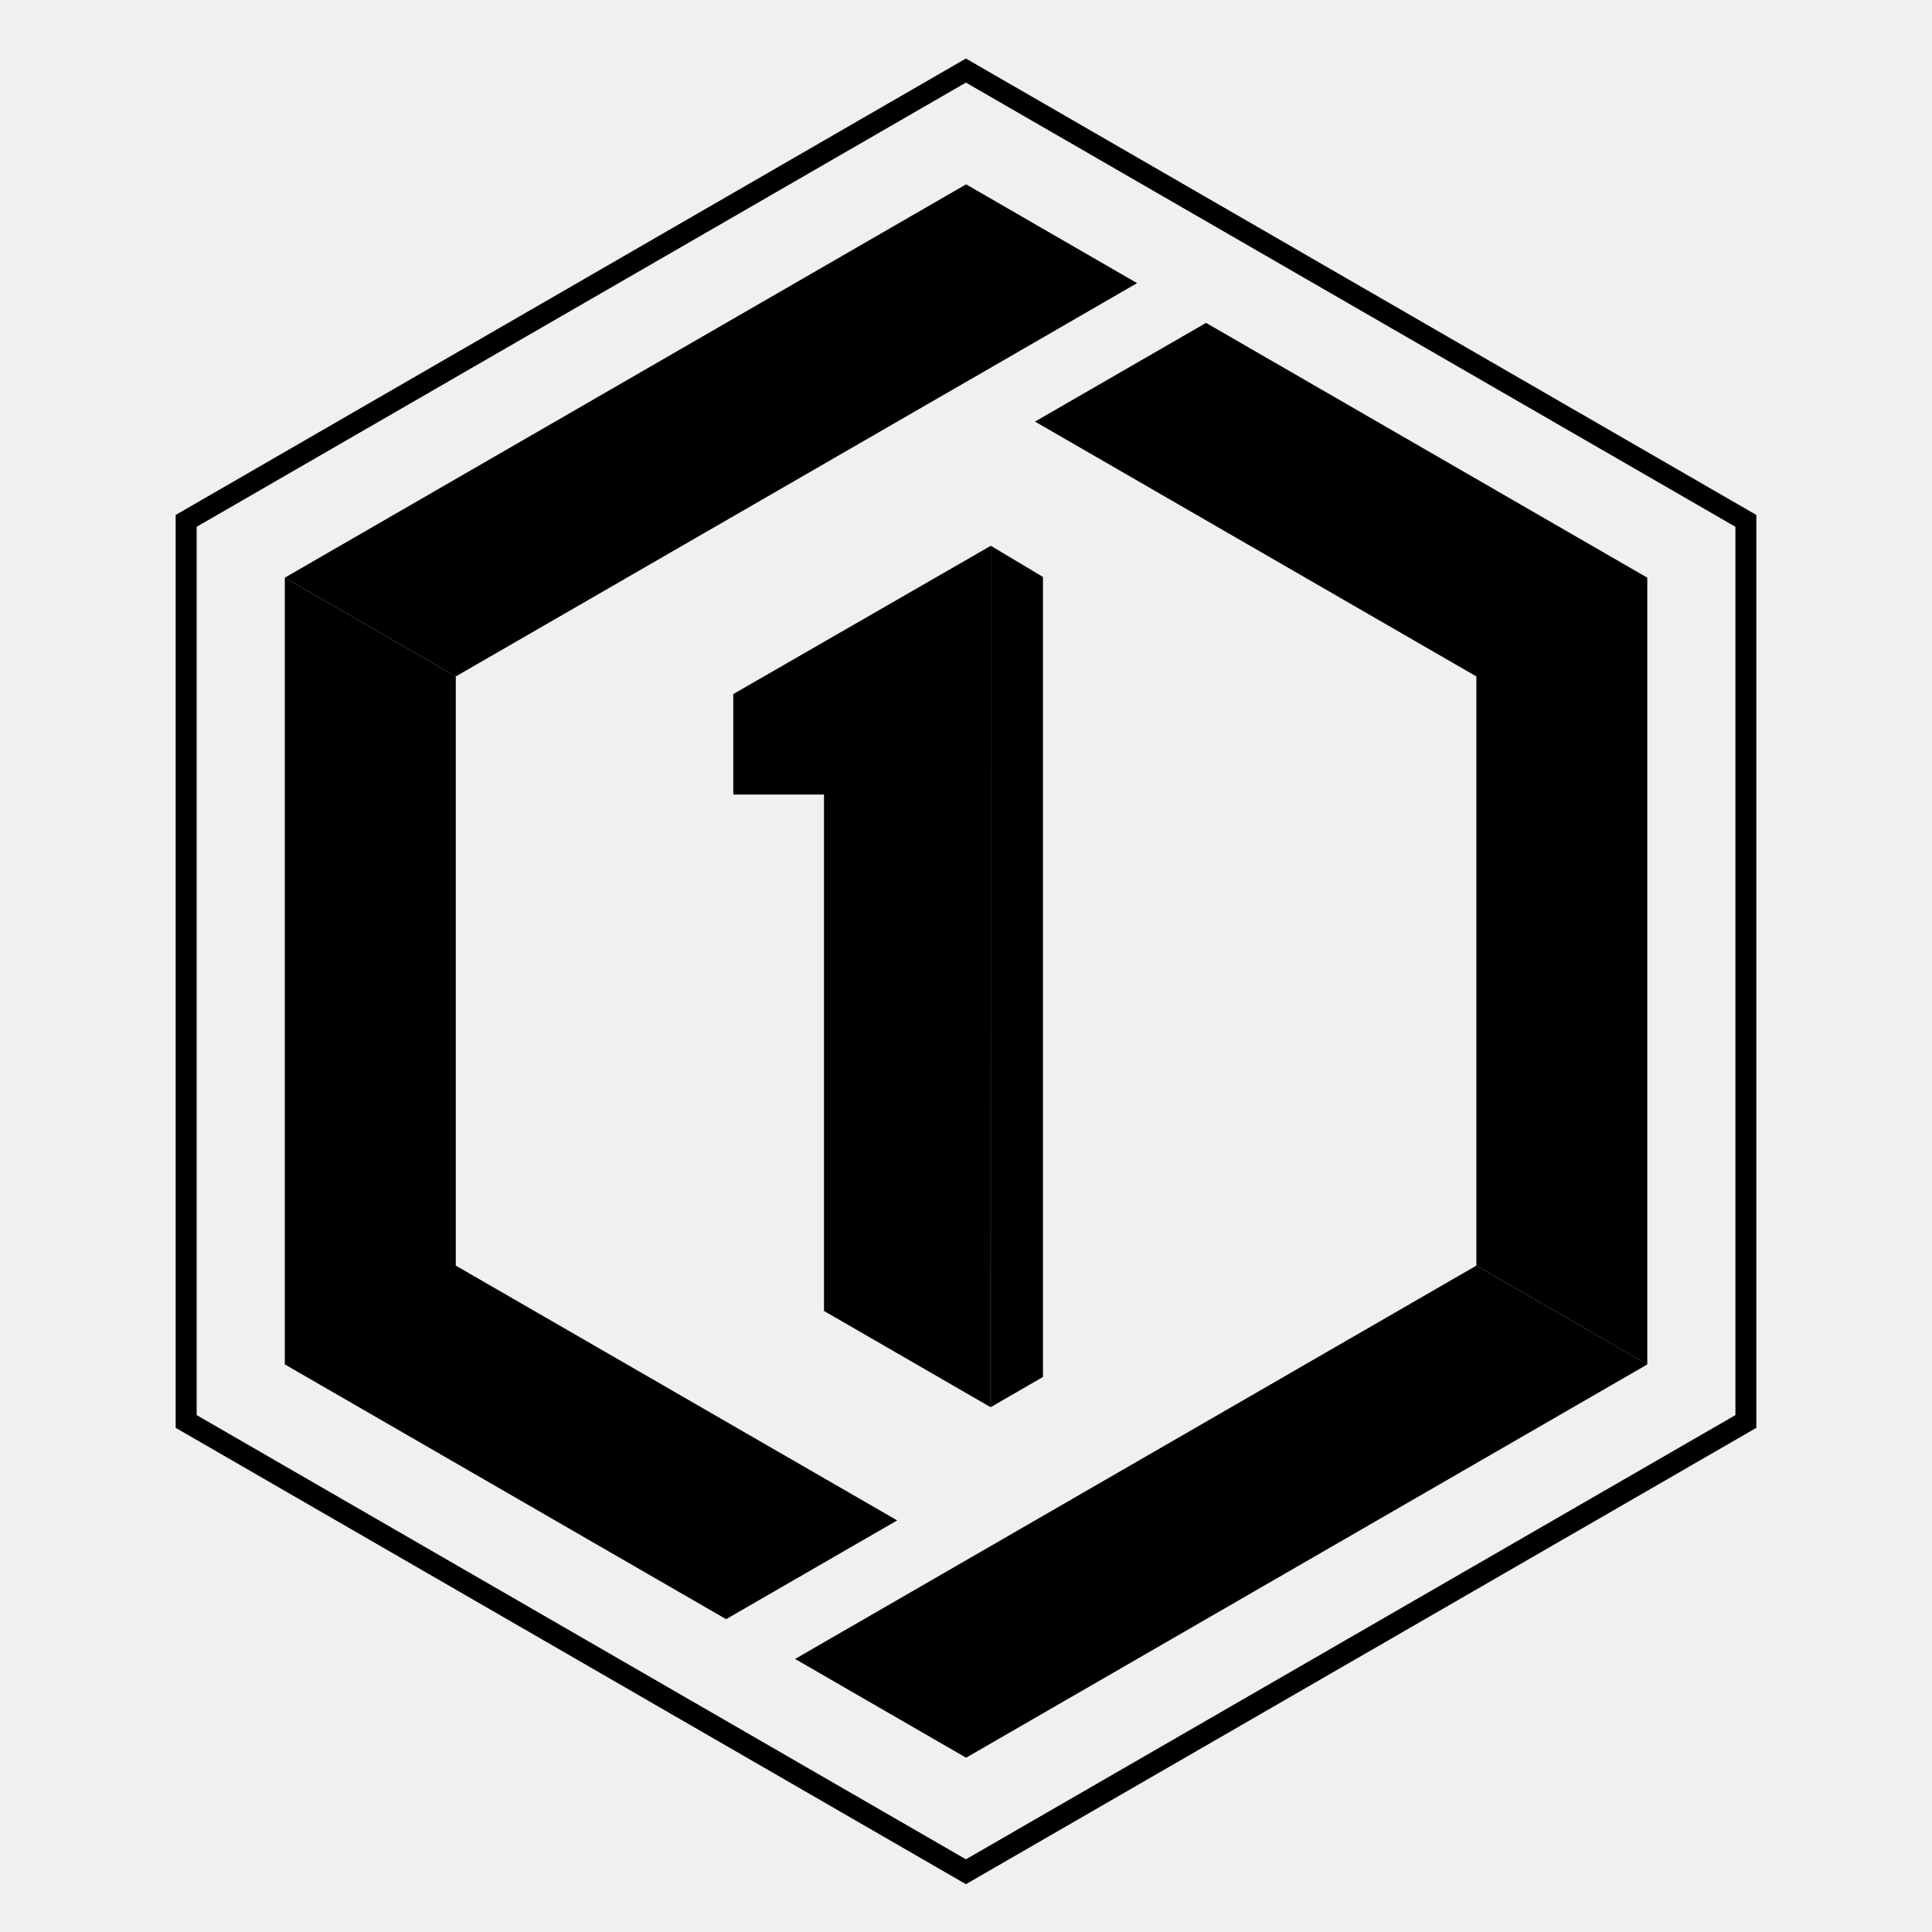
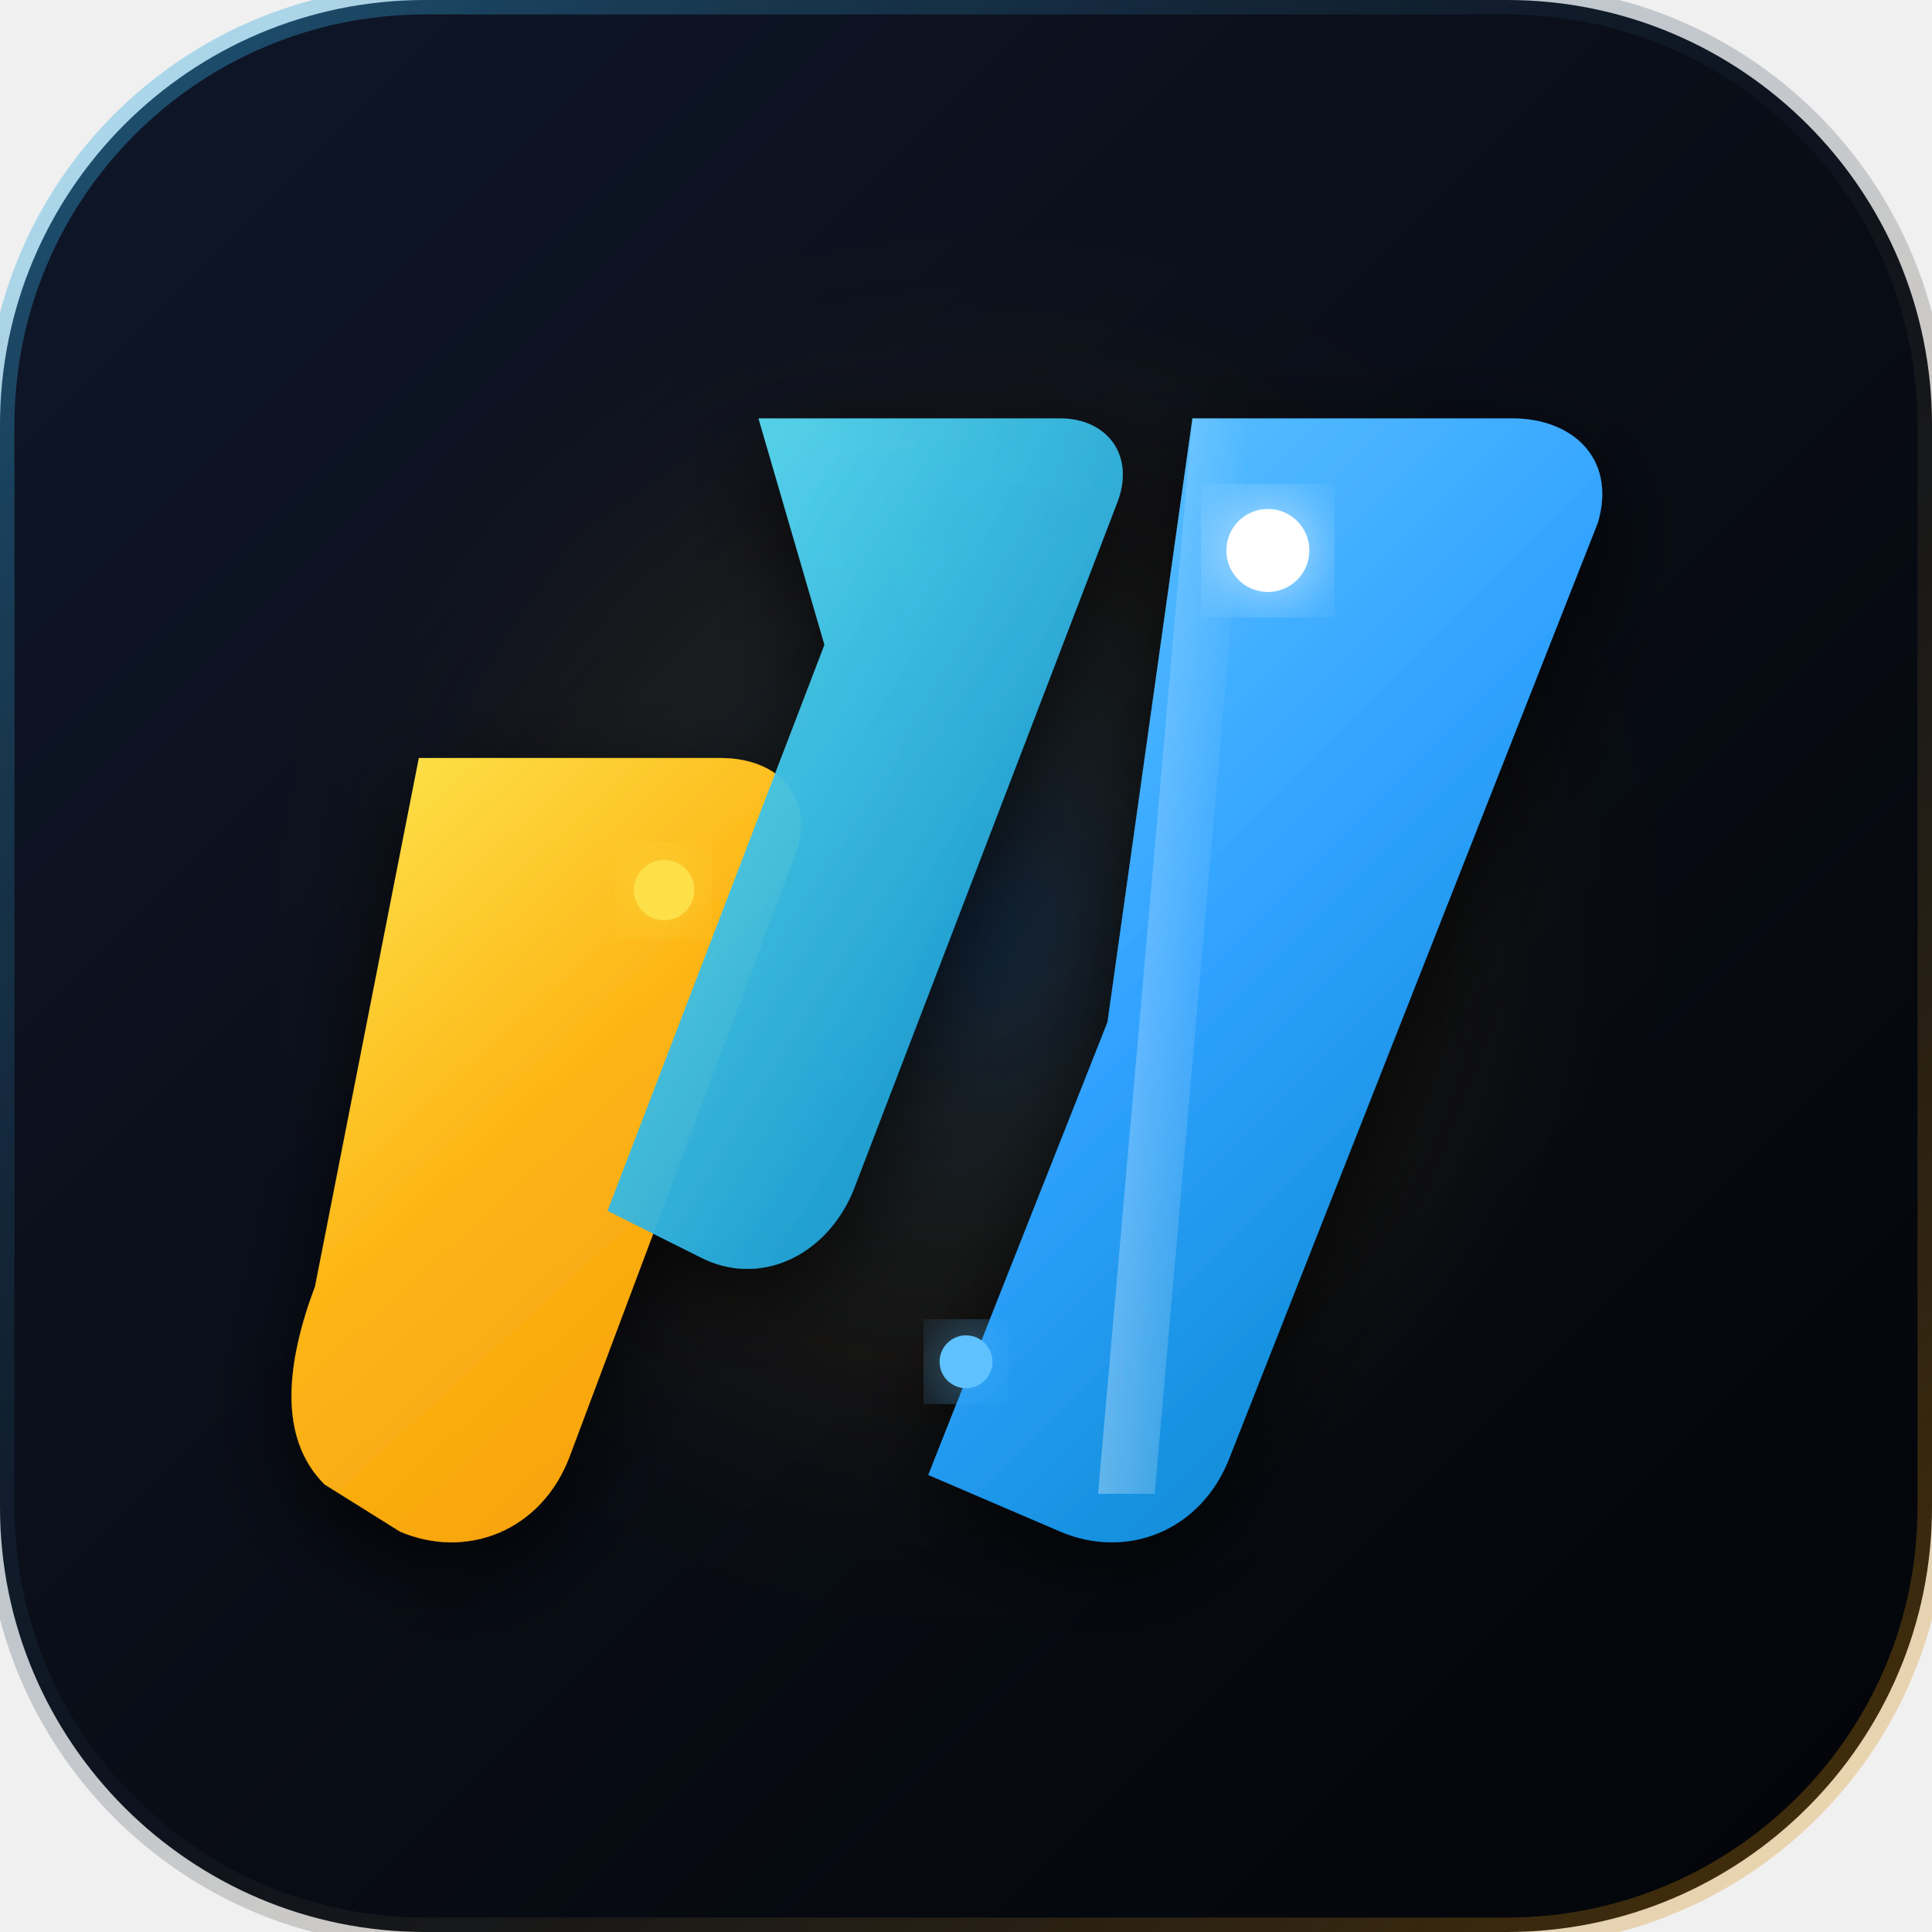
- <svg xmlns="http://www.w3.org/2000/svg" width="24" height="24" viewBox="0 0 24 24" fill="currentColor">
-   <path d="M11.145 18.887L5.662 15.722V8.403L3.538 7.176V16.949L9.02 20.114L11.145 18.887Z" />
-   <path d="M18.34 15.722L12.001 19.382L9.877 20.608L12.001 21.835L20.464 16.949L18.34 15.722Z" />
-   <path d="M12.002 4.744L14.125 3.517L12.001 2.29L3.538 7.176L5.662 8.403L12.001 4.744H12.002Z" />
-   <path d="M14.982 4.011L12.857 5.237L18.34 8.403V15.722L20.463 16.949V7.176L14.982 4.011Z" />
-   <path d="M11.999 1.026L21.558 6.544V17.579L11.999 23.097L2.443 17.579V6.544L11.999 1.026ZM11.999 0.727L2.182 6.397V17.737L11.999 23.406L21.818 17.737V6.397L11.999 0.727Z" />
-   <path d="M12.308 6.78L12.956 7.167V17.105L12.308 17.48V6.78Z" />
-   <path d="M12.308 6.78L9.109 8.622V9.87H10.236V16.285L12.306 17.481L12.308 6.78Z" />
+ <svg xmlns="http://www.w3.org/2000/svg" viewBox="0 0 1024 1024" width="1024" height="1024">
+   <defs>
+     <linearGradient id="bgGrad" x1="0%" y1="0%" x2="100%" y2="100%">
+       <stop offset="0%" stop-color="#0f172a" />
+       <stop offset="50%" stop-color="#090d16" />
+       <stop offset="100%" stop-color="#020408" />
+     </linearGradient>
+     <linearGradient id="borderGrad" x1="0%" y1="0%" x2="100%" y2="100%">
+       <stop offset="0%" stop-color="#38bdf8" stop-opacity="0.4" />
+       <stop offset="50%" stop-color="#1e293b" stop-opacity="0.2" />
+       <stop offset="100%" stop-color="#f59e0b" stop-opacity="0.3" />
+     </linearGradient>
+     <radialGradient id="coreGlow" cx="50%" cy="50%" r="50%">
+       <stop offset="0%" stop-color="#30a2ff" stop-opacity="0.25" />
+       <stop offset="60%" stop-color="#fdb515" stop-opacity="0.08" />
+       <stop offset="100%" stop-color="#000000" stop-opacity="0" />
+     </radialGradient>
+     <linearGradient id="goldGrad" x1="20%" y1="0%" x2="80%" y2="100%">
+       <stop offset="0%" stop-color="#fde047" />
+       <stop offset="45%" stop-color="#fdb515" />
+       <stop offset="100%" stop-color="#f59e0b" />
+     </linearGradient>
+     <linearGradient id="blueGrad" x1="20%" y1="0%" x2="80%" y2="100%">
+       <stop offset="0%" stop-color="#5ec2ff" />
+       <stop offset="45%" stop-color="#30a2ff" />
+       <stop offset="100%" stop-color="#0284c7" />
+     </linearGradient>
+     <linearGradient id="cyanGrad" x1="0%" y1="0%" x2="100%" y2="100%">
+       <stop offset="0%" stop-color="#67e8f9" />
+       <stop offset="100%" stop-color="#0284c7" />
+     </linearGradient>
+     <linearGradient id="specularGold" x1="0%" y1="0%" x2="100%" y2="0%">
+       <stop offset="0%" stop-color="#ffffff" stop-opacity="0.6" />
+       <stop offset="100%" stop-color="#ffffff" stop-opacity="0" />
+     </linearGradient>
+     <linearGradient id="specularBlue" x1="0%" y1="0%" x2="100%" y2="0%">
+       <stop offset="0%" stop-color="#ffffff" stop-opacity="0.7" />
+       <stop offset="100%" stop-color="#ffffff" stop-opacity="0" />
+     </linearGradient>
+     <filter id="shadowFilter" x="-20%" y="-20%" width="140%" height="140%">
+       <feDropShadow dx="0" dy="16.384" stdDeviation="24.576" flood-color="#000000" flood-opacity="0.75" />
+     </filter>
+     <filter id="neonGlow" x="-30%" y="-30%" width="160%" height="160%">
+       <feGaussianBlur stdDeviation="20.48" result="blur" />
+       <feMerge>
+         <feMergeNode in="blur" />
+         <feMergeNode in="SourceGraphic" />
+       </feMerge>
+     </filter>
+   </defs>
+   <rect width="1024" height="1024" rx="225.28" fill="url(#bgGrad)" stroke="url(#borderGrad)" stroke-width="15.36" />
+   <circle cx="512.0" cy="491.52" r="389.12" fill="url(#coreGlow)" opacity="0.65" />
+   <g transform="translate(512.0, 501.76) scale(1.0)" filter="url(#shadowFilter)">
+     <path d="M 120 -280               L 290 -280               C 320 -280 345 -260 335 -225               L 140 270               C 125 310 85 325 50 310               L -20 280               L 75 40               Z" fill="url(#blueGrad)" />
+     <path d="M 120 -280 L 150 -280 L 100 290 L 70 290 Z" fill="url(#specularBlue)" opacity="0.45" />
+     <path d="M -290 -100               L -130 -100               C -100 -100 -80 -80 -90 -50               L -210 270               C -225 310 -265 325 -300 310               L -340 285               C -365 260 -360 220 -345 180               Z" fill="url(#goldGrad)" />
+     <path d="M -110 -280               L 50 -280               C 75 -280 90 -260 80 -235               L -60 130               C -75 165 -110 180 -140 165               L -190 140               L -75 -160               Z" fill="url(#cyanGrad)" opacity="0.95" />
+     <circle cx="160" cy="-210" r="22" fill="#ffffff" filter="url(#neonGlow)" />
+     <circle cx="-160" cy="-30" r="16" fill="#fde047" filter="url(#neonGlow)" />
+     <circle cx="0" cy="220" r="14" fill="#5ec2ff" filter="url(#neonGlow)" />
+   </g>
</svg>
